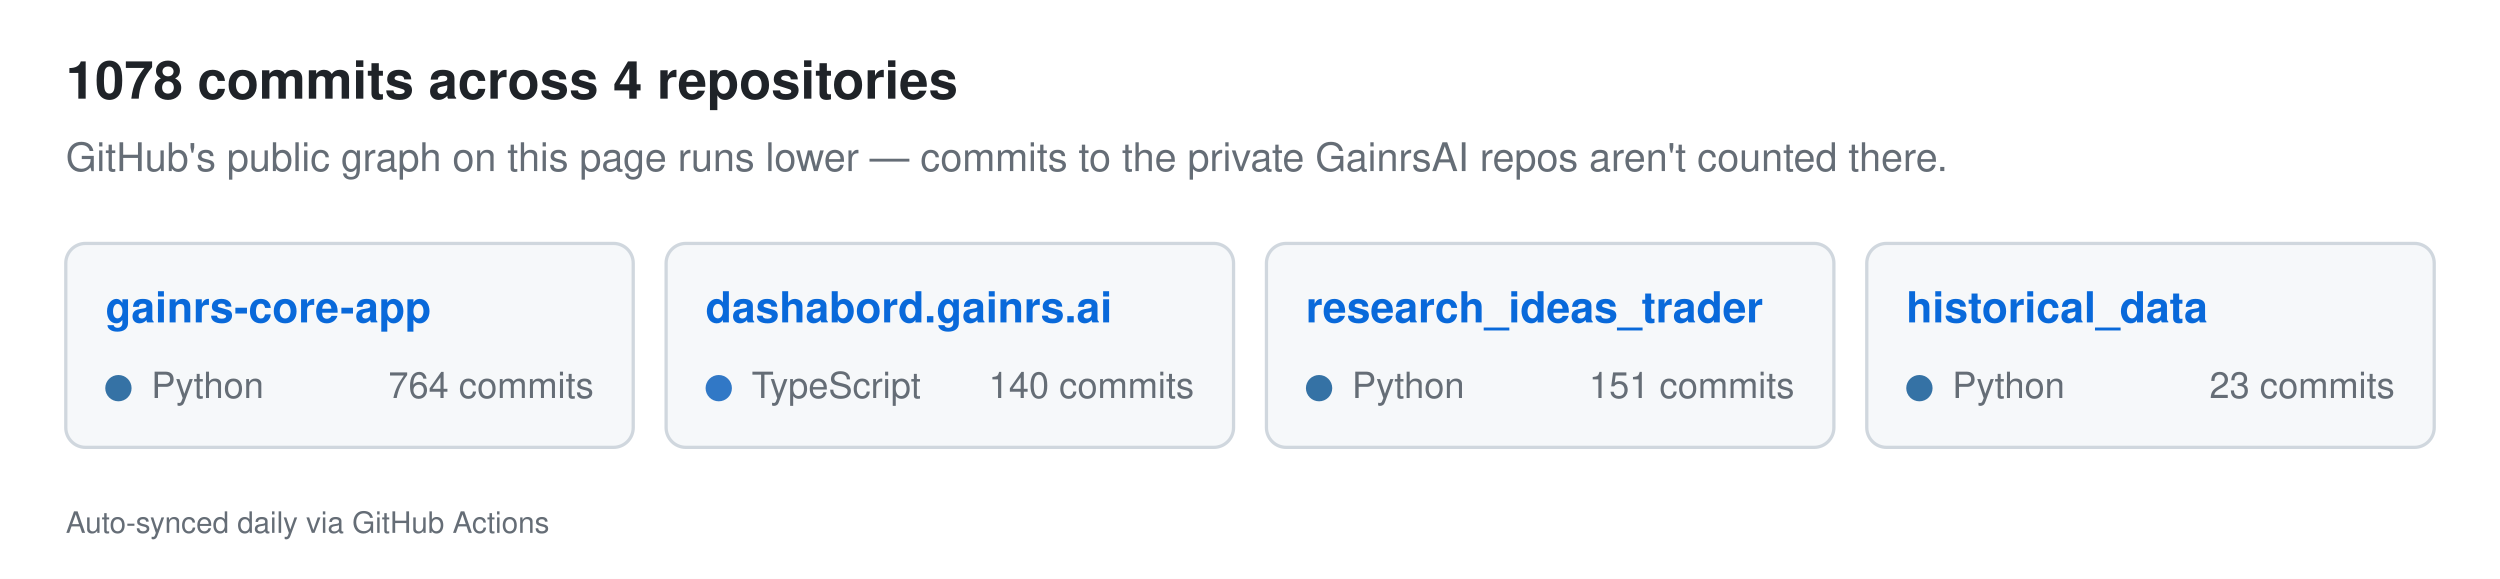
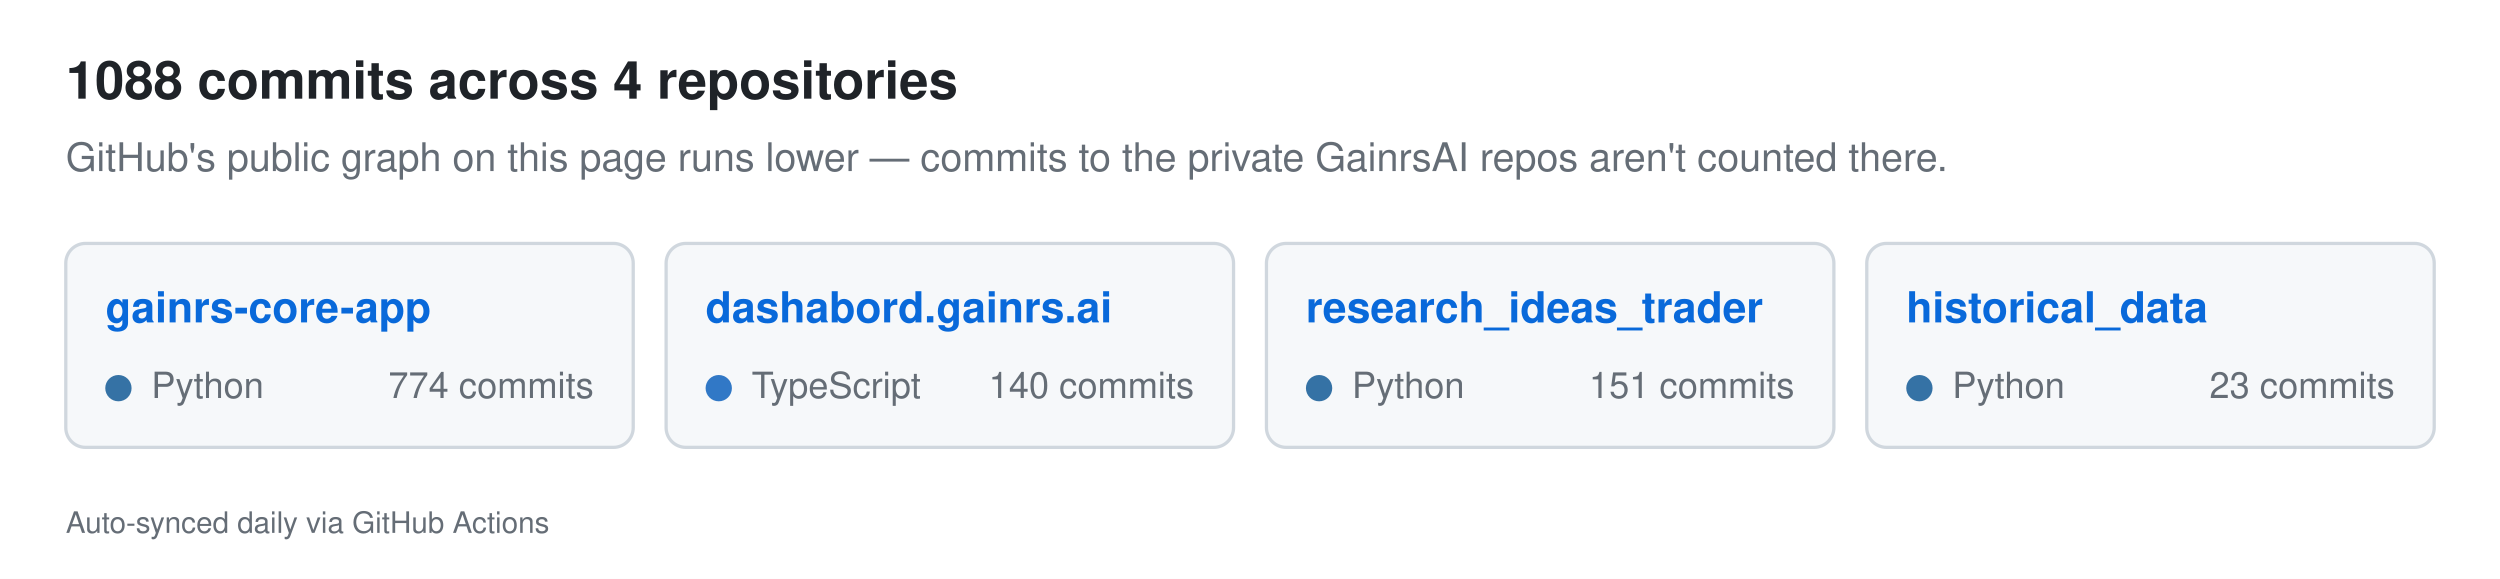
- <svg xmlns="http://www.w3.org/2000/svg" width="760" height="176" viewBox="0 0 760 176" font-family="-apple-system, BlinkMacSystemFont, 'Segoe UI', Helvetica, Arial, sans-serif" role="img" aria-label="1078 commits across 4 repositories">
+ <svg xmlns="http://www.w3.org/2000/svg" width="760" height="176" viewBox="0 0 760 176" font-family="-apple-system, BlinkMacSystemFont, 'Segoe UI', Helvetica, Arial, sans-serif" role="img" aria-label="1088 commits across 4 repositories">
  <rect width="760" height="176" fill="#ffffff" />
-   <text x="20" y="30" font-size="16" font-weight="600" fill="#1f2328">1078 commits across 4 repositories</text>
+   <text x="20" y="30" font-size="16" font-weight="600" fill="#1f2328">1088 commits across 4 repositories</text>
  <text x="20" y="52" font-size="12" fill="#656d76">GitHub's public graph on this page runs lower — commits to the private GainrsAI repos aren't counted there.</text>
  <rect x="20.0" y="74" width="172.5" height="62" rx="6" fill="#f6f8fa" stroke="#d0d7de" />
  <text x="32.0" y="98" font-size="13" font-weight="600" fill="#0969da">gainrs-core-app</text>
  <circle cx="36.0" cy="118" r="4" fill="#3572A5" />
  <text x="46.0" y="121" font-size="11" fill="#656d76">Python</text>
-   <text x="180.5" y="121" font-size="11" fill="#656d76" text-anchor="end">764 commits</text>
+   <text x="180.5" y="121" font-size="11" fill="#656d76" text-anchor="end">774 commits</text>
  <rect x="202.5" y="74" width="172.5" height="62" rx="6" fill="#f6f8fa" stroke="#d0d7de" />
  <text x="214.5" y="98" font-size="13" font-weight="600" fill="#0969da">dashabord.gainrs.ai</text>
  <circle cx="218.5" cy="118" r="4" fill="#3178c6" />
  <text x="228.5" y="121" font-size="11" fill="#656d76">TypeScript</text>
  <text x="363.0" y="121" font-size="11" fill="#656d76" text-anchor="end">140 commits</text>
  <rect x="385.0" y="74" width="172.5" height="62" rx="6" fill="#f6f8fa" stroke="#d0d7de" />
  <text x="397.0" y="98" font-size="13" font-weight="600" fill="#0969da">research_ideas_trader</text>
  <circle cx="401.0" cy="118" r="4" fill="#3572A5" />
  <text x="411.0" y="121" font-size="11" fill="#656d76">Python</text>
  <text x="545.5" y="121" font-size="11" fill="#656d76" text-anchor="end">151 commits</text>
  <rect x="567.5" y="74" width="172.5" height="62" rx="6" fill="#f6f8fa" stroke="#d0d7de" />
  <text x="579.5" y="98" font-size="13" font-weight="600" fill="#0969da">historical_data</text>
  <circle cx="583.5" cy="118" r="4" fill="#3572A5" />
  <text x="593.5" y="121" font-size="11" fill="#656d76">Python</text>
  <text x="728.0" y="121" font-size="11" fill="#656d76" text-anchor="end">23 commits</text>
  <text x="20" y="162" font-size="9" fill="#656d76">Auto-synced daily via GitHub Actions</text>
</svg>
